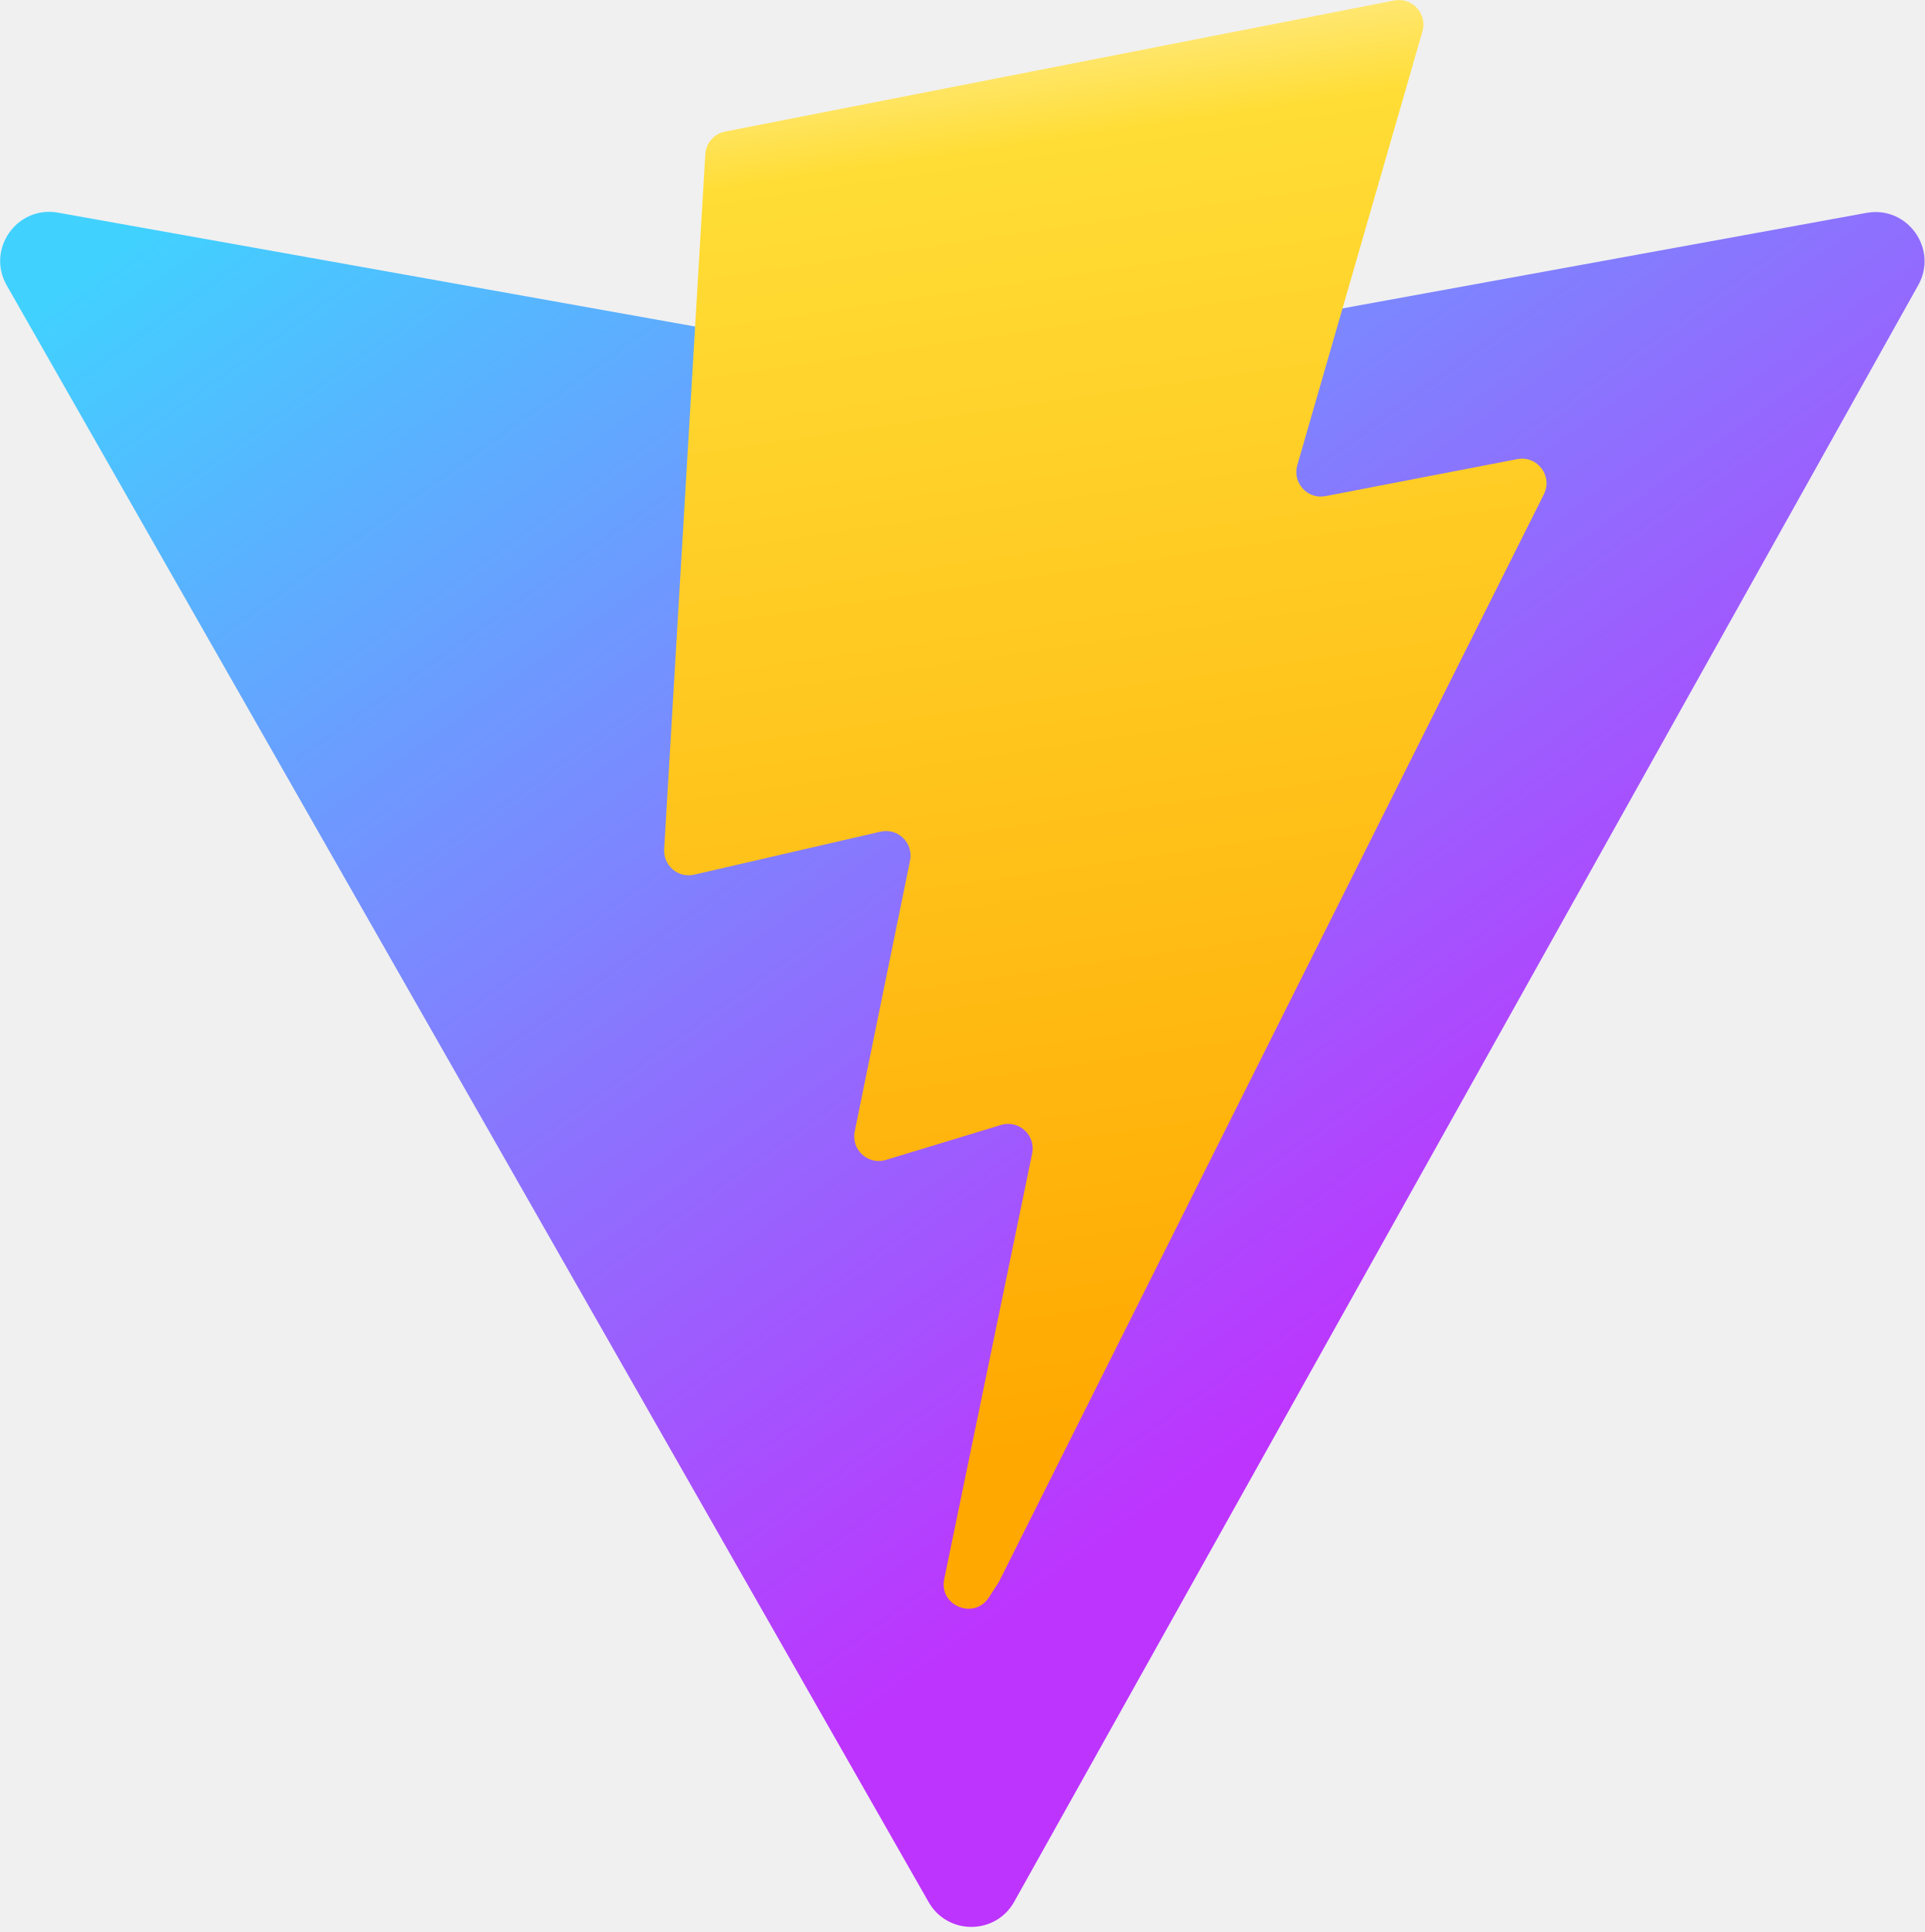
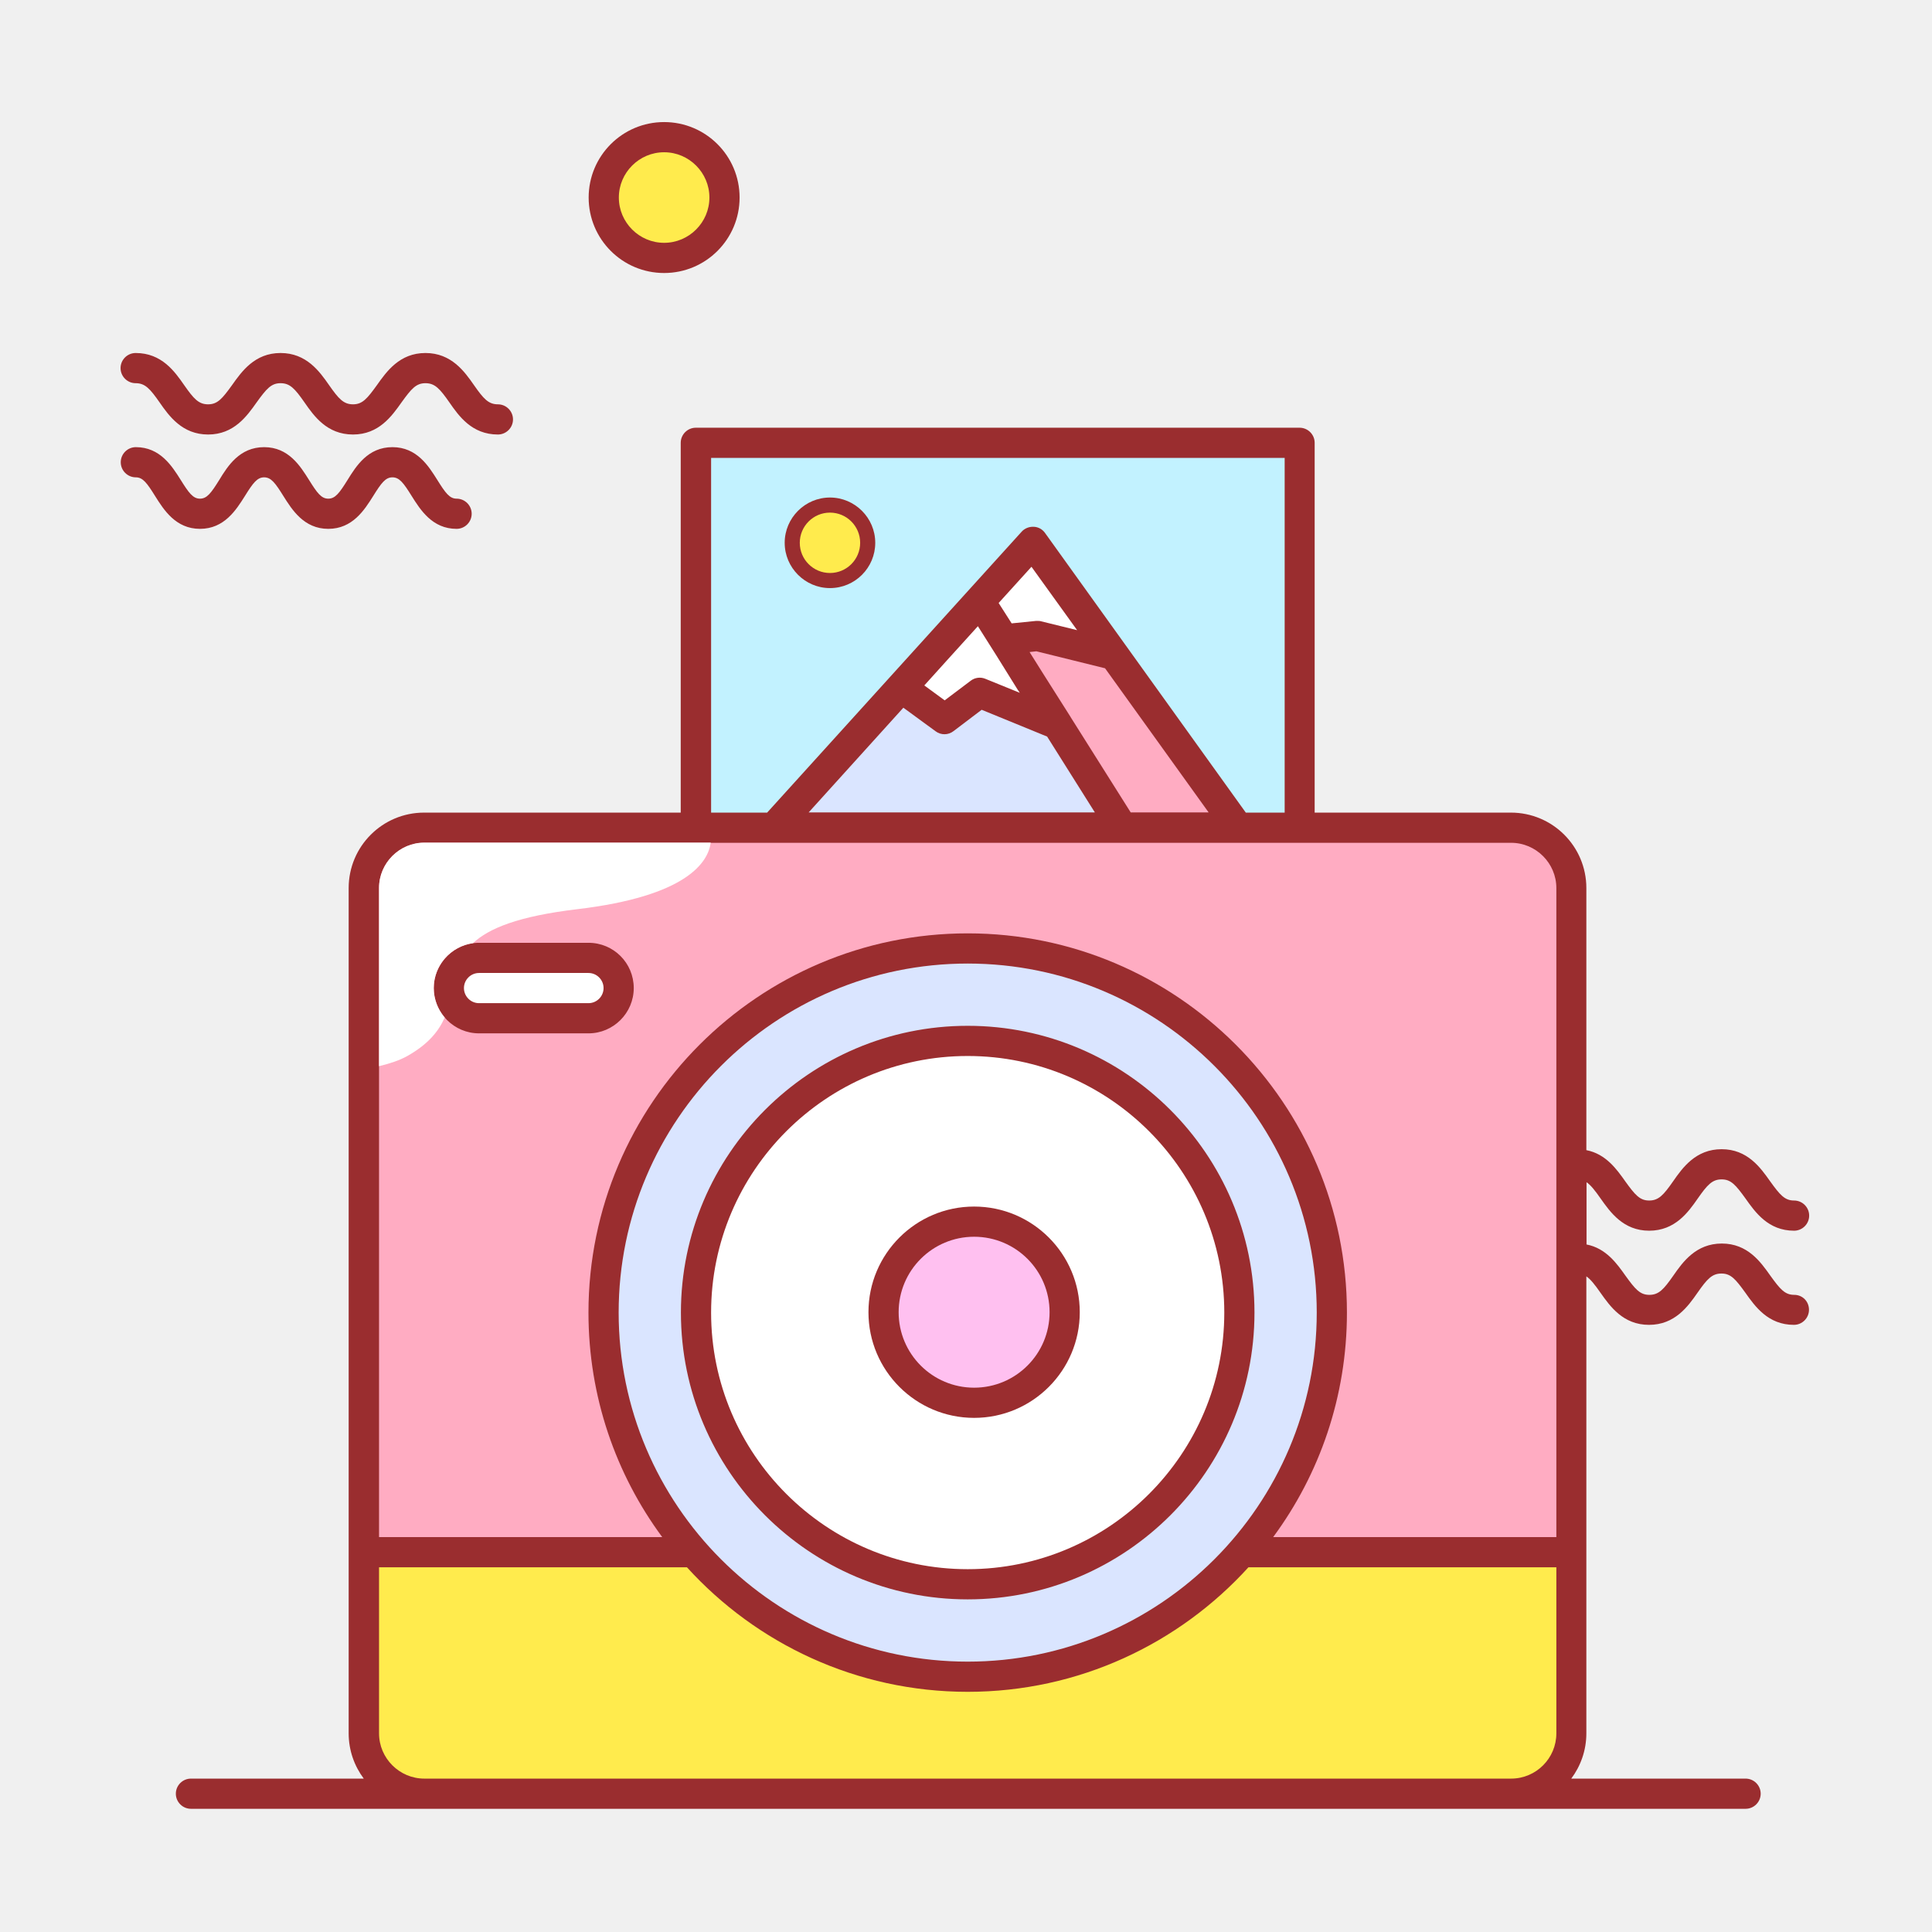
- <svg xmlns="http://www.w3.org/2000/svg" aria-hidden="true" role="img" class="iconify iconify--logos" width="31.88" height="32" preserveAspectRatio="xMidYMid meet" viewBox="0 0 256 257">
-   <defs>
-     <linearGradient id="IconifyId1813088fe1fbc01fb466" x1="-.828%" x2="57.636%" y1="7.652%" y2="78.411%">
-       <stop offset="0%" stop-color="#41D1FF" />
-       <stop offset="100%" stop-color="#BD34FE" />
-     </linearGradient>
-     <linearGradient id="IconifyId1813088fe1fbc01fb467" x1="43.376%" x2="50.316%" y1="2.242%" y2="89.03%">
-       <stop offset="0%" stop-color="#FFEA83" />
-       <stop offset="8.333%" stop-color="#FFDD35" />
-       <stop offset="100%" stop-color="#FFA800" />
-     </linearGradient>
-   </defs>
-   <path fill="url(#IconifyId1813088fe1fbc01fb466)" d="M255.153 37.938L134.897 252.976c-2.483 4.44-8.862 4.466-11.382.048L.875 37.958c-2.746-4.814 1.371-10.646 6.827-9.67l120.385 21.517a6.537 6.537 0 0 0 2.322-.004l117.867-21.483c5.438-.991 9.574 4.796 6.877 9.62Z" />
-   <path fill="url(#IconifyId1813088fe1fbc01fb467)" d="M185.432.063L96.44 17.501a3.268 3.268 0 0 0-2.634 3.014l-5.474 92.456a3.268 3.268 0 0 0 3.997 3.378l24.777-5.718c2.318-.535 4.413 1.507 3.936 3.838l-7.361 36.047c-.495 2.426 1.782 4.5 4.151 3.78l15.304-4.649c2.372-.72 4.652 1.36 4.15 3.788l-11.698 56.621c-.732 3.542 3.979 5.473 5.943 2.437l1.313-2.028l72.516-144.72c1.215-2.423-.88-5.186-3.54-4.672l-25.505 4.922c-2.396.462-4.435-1.77-3.759-4.114l16.646-57.705c.677-2.35-1.37-4.583-3.769-4.113Z" />
+ <svg xmlns="http://www.w3.org/2000/svg" width="800px" height="800px" viewBox="0 0 1024 1024" class="icon" version="1.1">
+   <path d="M242 280.3c-12.9 0-19.2-10.1-23.8-17.4-4.3-6.9-6.5-9.9-10.2-9.9s-5.9 3-10.2 9.9c-4.6 7.3-10.9 17.4-23.8 17.4s-19.2-10.1-23.8-17.4c-4.3-6.9-6.5-9.9-10.2-9.9s-5.9 3-10.2 9.9c-4.6 7.3-10.9 17.4-23.8 17.4s-19.2-10.1-23.8-17.4C77.9 256 75.7 253 72 253c-4.4 0-8-3.6-8-8s3.6-8 8-8c12.9 0 19.2 10.1 23.8 17.4 4.3 6.9 6.5 9.9 10.2 9.9s5.9-3 10.2-9.9C120.7 247 127 237 140 237s19.2 10.1 23.8 17.4c4.3 6.9 6.5 9.9 10.2 9.9 3.7 0 5.9-3 10.2-9.9C188.8 247 195 237 208 237s19.2 10.1 23.8 17.4c4.3 6.9 6.5 9.9 10.2 9.9 4.4 0 8 3.6 8 8s-3.6 8-8 8zM263.9 230.3c-13.8 0-20.7-9.8-25.7-17-5.1-7.3-7.7-10.2-12.7-10.2s-7.5 3-12.7 10.2c-5.1 7.2-12 17-25.7 17-13.8 0-20.7-9.8-25.7-17-5.1-7.3-7.7-10.2-12.7-10.2s-7.5 3-12.7 10.2c-5.1 7.2-12 17-25.7 17s-20.7-9.8-25.7-17c-5.1-7.3-7.7-10.2-12.7-10.2-4.4 0-8-3.6-8-8s3.6-8 8-8c13.8 0 20.7 9.8 25.7 17 5.1 7.3 7.7 10.2 12.7 10.2s7.5-3 12.7-10.2c5.1-7.2 12-17 25.7-17s20.7 9.8 25.7 17c5.1 7.3 7.7 10.2 12.7 10.2 5 0 7.5-3 12.7-10.2 5.1-7.2 12-17 25.7-17s20.7 9.8 25.7 17c5.1 7.3 7.7 10.2 12.7 10.2 4.4 0 8 3.6 8 8s-3.6 8-8 8z" fill="#9A2D2F" />
+   <path d="M352 104.7m-32 0a32 32 0 1 0 64 0 32 32 0 1 0-64 0Z" fill="#FFEB4D" />
+   <path d="M352 144.7c-22.1 0-40-17.9-40-40s17.9-40 40-40 40 17.9 40 40-17.9 40-40 40z m0-64c-13.2 0-24 10.8-24 24s10.8 24 24 24 24-10.8 24-24-10.8-24-24-24z" fill="#9A2D2F" />
+   <path d="M368.9 234.7h320v204h-320z" fill="#C2F2FF" />
+   <path d="M547.4 287.2L410.2 438.7h246.1z" fill="#FFACC2" />
+   <path d="M623.9 484.7h-255l150.4-166z" fill="#DAE5FF" />
+   <path d="M590.1 347.1l-40.2-9.9-52 5.2 49.5-54.6z" fill="#FFFFFF" />
+   <path d="M477.8 364.5l22.8 16.7 18.6-14 41.3 16.9-41.2-65.3z" fill="#FFFFFF" />
+   <path d="M439.9 311.7c-13.2 0-24-10.8-24-24s10.8-24 24-24 24 10.8 24 24-10.7 24-24 24z m0-32c-4.4 0-8 3.6-8 8s3.6 8 8 8 8-3.6 8-8-3.6-8-8-8z" fill="#9A2D2F" />
+   <path d="M439.9 287.7m-16 0a16 16 0 1 0 32 0 16 16 0 1 0-32 0Z" fill="#FFEB4D" />
+   <path d="M800.9 950.7h-576c-17.6 0-32-14.4-32-32v-448c0-17.6 14.4-32 32-32h576c17.6 0 32 14.4 32 32v448c0 17.6-14.4 32-32 32z" fill="#FFACC2" />
+   <path d="M800.9 950.7h-576c-17.6 0-32-14.4-32-32v-96h640v96c0 17.6-14.4 32-32 32z" fill="#FFEB4D" />
+   <path d="M512.9 695.7m-193 0a193 193 0 1 0 386 0 193 193 0 1 0-386 0Z" fill="#DAE5FF" />
+   <path d="M512.9 695.7m-144 0a144 144 0 1 0 288 0 144 144 0 1 0-288 0Z" fill="#FFFFFF" />
+   <path d="M311.9 539.7h-58c-8.8 0-16-7.2-16-16s7.2-16 16-16h58c8.8 0 16 7.2 16 16s-7.2 16-16 16z" fill="#FFFFFF" />
+   <path d="M516.3 695.5m-48 0a48 48 0 1 0 96 0 48 48 0 1 0-96 0Z" fill="#FFC0F0" />
+   <path d="M512.9 847.7c83.8 0 152-68.2 152-152s-68.2-152-152-152-152 68.2-152 152 68.2 152 152 152z m0-288c75 0 136 61 136 136s-61 136-136 136-136-61-136-136 61-136 136-136zM311.9 499.7h-58c-13.2 0-24 10.8-24 24s10.8 24 24 24h58c13.2 0 24-10.8 24-24 0-13.3-10.7-24-24-24z m0 32h-58c-4.4 0-8-3.6-8-8s3.6-8 8-8h58c4.4 0 8 3.6 8 8s-3.6 8-8 8z" fill="#9A2D2F" />
+   <path d="M516.3 751.5c30.9 0 56-25.1 56-56s-25.1-56-56-56-56 25.1-56 56 25.1 56 56 56z m0-96c22.1 0 40 17.9 40 40s-17.9 40-40 40-40-17.9-40-40 17.9-40 40-40z" fill="#9A2D2F" />
+   <path d="M951 686.3c-5 0-7.5-3-12.7-10.2-5.1-7.2-12-17-25.7-17s-20.7 9.8-25.7 17c-5.1 7.3-7.7 10.2-12.7 10.2-5 0-7.5-3-12.7-10.2-4.4-6.2-10.2-14.5-20.6-16.5v-33c2.3 1.6 4.5 4.4 7.5 8.7 5.1 7.2 12 17 25.7 17s20.7-9.8 25.7-17c5.1-7.3 7.7-10.2 12.7-10.2s7.5 3 12.7 10.2c5.1 7.2 12 17 25.7 17 4.4 0 8-3.6 8-8s-3.6-8-8-8c-5 0-7.5-3-12.7-10.2-5.1-7.2-12-17-25.7-17s-20.7 9.8-25.7 17c-5.1 7.3-7.7 10.2-12.7 10.2-5 0-7.5-3-12.7-10.2-4.4-6.2-10.2-14.5-20.6-16.5V470.7c0-22.1-17.9-40-40-40h-104v-196c0-4.4-3.6-8-8-8h-320c-4.4 0-8 3.6-8 8v196h-136c-22.1 0-40 17.9-40 40v448c0 9 3 17.3 8 24h-91.6c-4.4 0-8 3.6-8 8s3.6 8 8 8h824c4.4 0 8-3.6 8-8s-3.6-8-8-8h-92.4c5-6.7 8-15 8-24V676.5c2.3 1.6 4.5 4.4 7.5 8.7 5.1 7.2 12 17 25.7 17s20.7-9.8 25.7-17c5.1-7.3 7.7-10.2 12.7-10.2s7.5 3 12.7 10.2c5.1 7.2 12 17 25.7 17 4.4 0 8-3.6 8-8s-3.4-7.9-7.8-7.9zM376.9 242.7h304v188h-20.6L553.9 282.5c-1.4-2-3.6-3.2-6-3.3-2.4-0.1-4.8 0.8-6.4 2.6L406.6 430.7h-29.7v-188z m162.4 122.7l1.2 1.8-18.2-7.4c-2.6-1.1-5.6-0.7-7.8 1l-13.8 10.4-10.8-7.9 12-13.3 16.4-18.1 9.8 15.5 11.2 18z m-10-45.8l17.4-19.2 24.2 33.6-19.1-4.7c-0.6-0.2-1.3-0.2-1.9-0.2h-0.8l-12.9 1.3-6.9-10.8z m-33.4 68c2.8 2.1 6.7 2.1 9.5-0.1l14.9-11.3 34.7 14.2 25.3 40.2H428.6l50.2-55.5 17.1 12.5z m71.5-7.6c0-0.1-0.1-0.2-0.1-0.2l-14.7-23.2-6.9-11 3.6-0.4 36.4 9 54.9 76.4h-41.3L567.4 380z m257.5 538.7c0 13.2-10.7 24-24 24h-576c-13.2 0-24-10.8-24-24v-88h163.2c36.8 40.5 89.9 66 148.8 66s112-25.5 148.8-66h163.2v88z m-497-223c0-102 83-185 185-185s185 83 185 185-83 185-185 185-185-83-185-185z m497 119H674.8c24.6-33.3 39.1-74.5 39.1-119 0-110.8-90.2-201-201-201s-201 90.2-201 201c0 44.5 14.5 85.7 39.1 119H200.9v-344c0-13.2 10.8-24 24-24h576c13.2 0 24 10.8 24 24v344z" fill="#9A2D2F" />
+   <path d="M200.9 565.1c5.8-1.4 10.9-3.1 15-5.4 11.2-6.3 16.7-13.3 19.8-20.4-3.6-4.2-5.8-9.7-5.8-15.6 0-12.1 9.1-22.2 20.8-23.8 8.4-7.9 24.1-14.3 55.2-18 58.1-6.9 69.4-24.8 70.8-35.3H224.9c-13.2 0-24 10.8-24 24v94.5z" fill="#FFFFFF" />
</svg>
